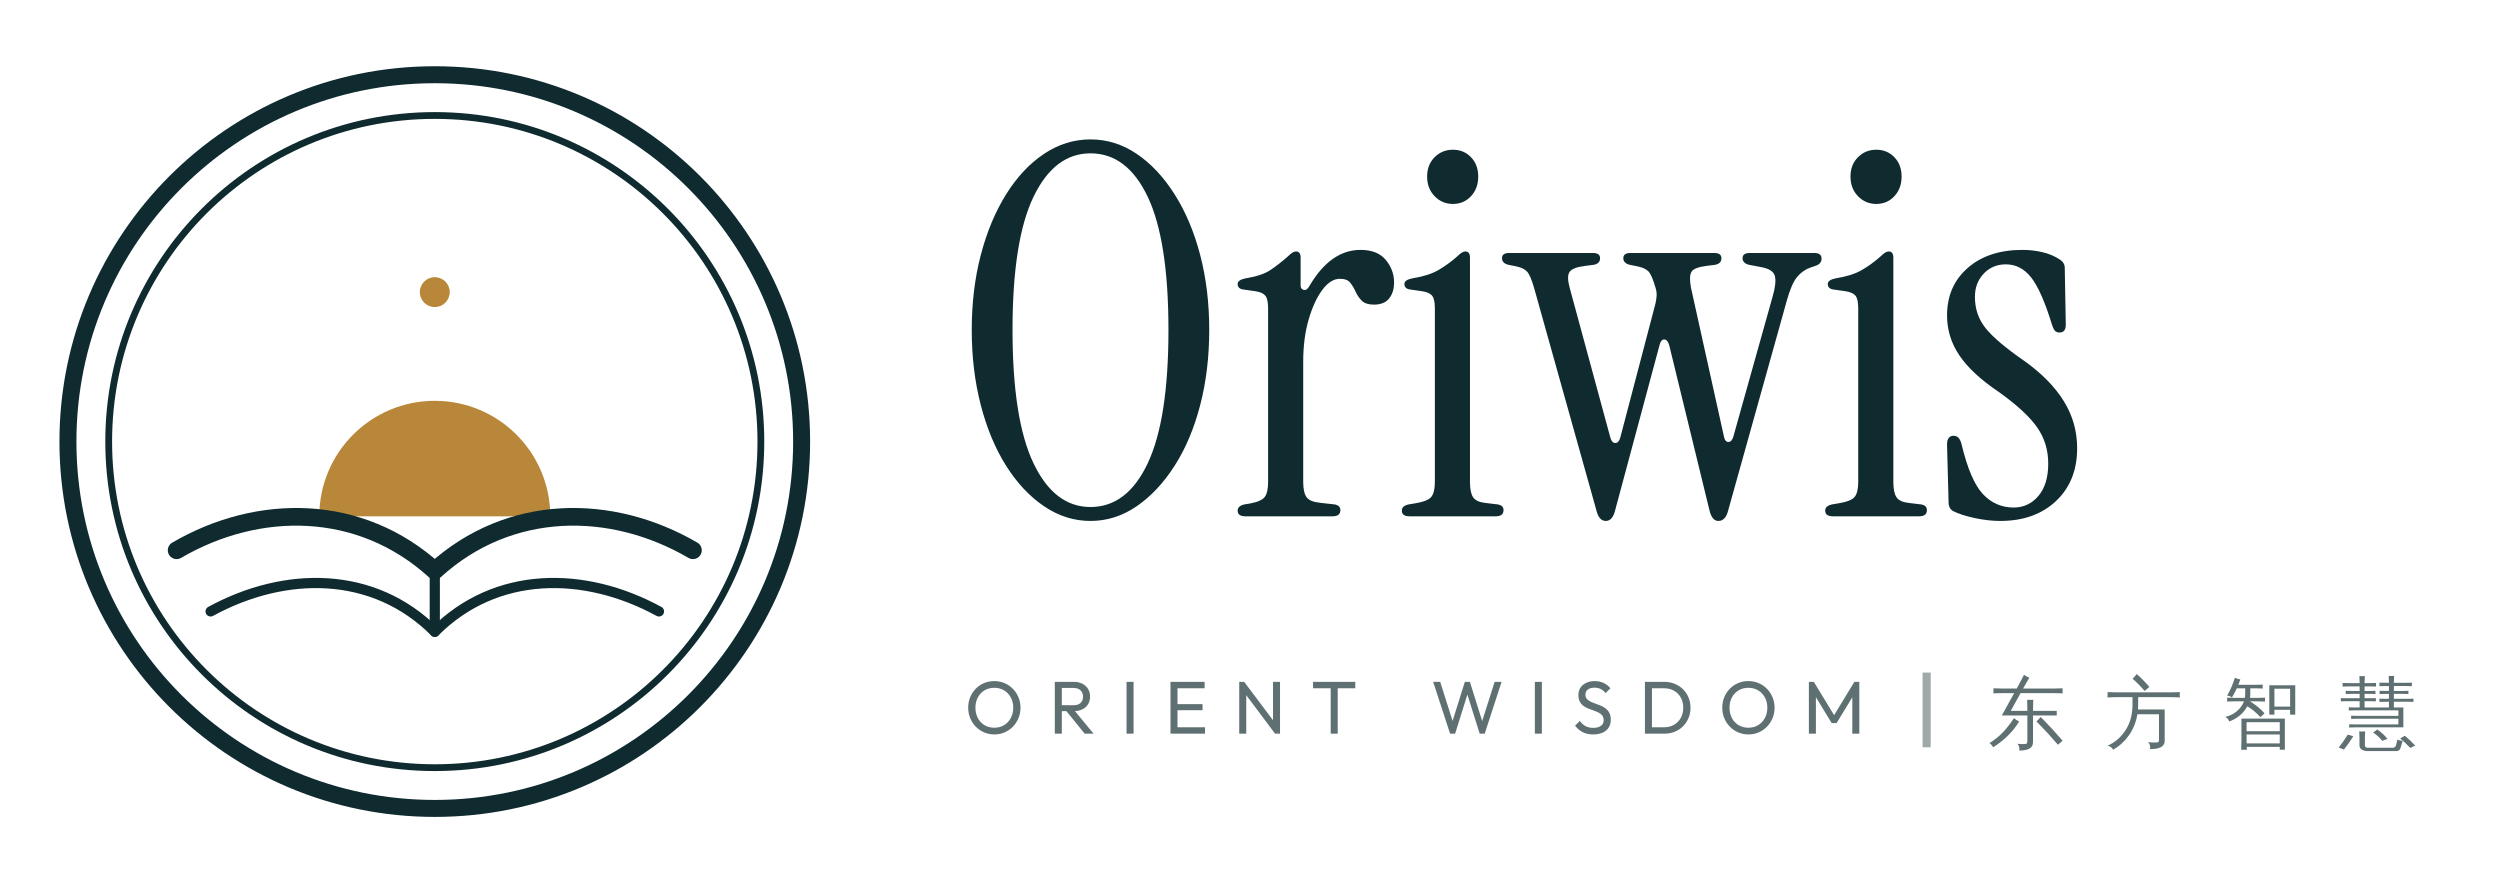
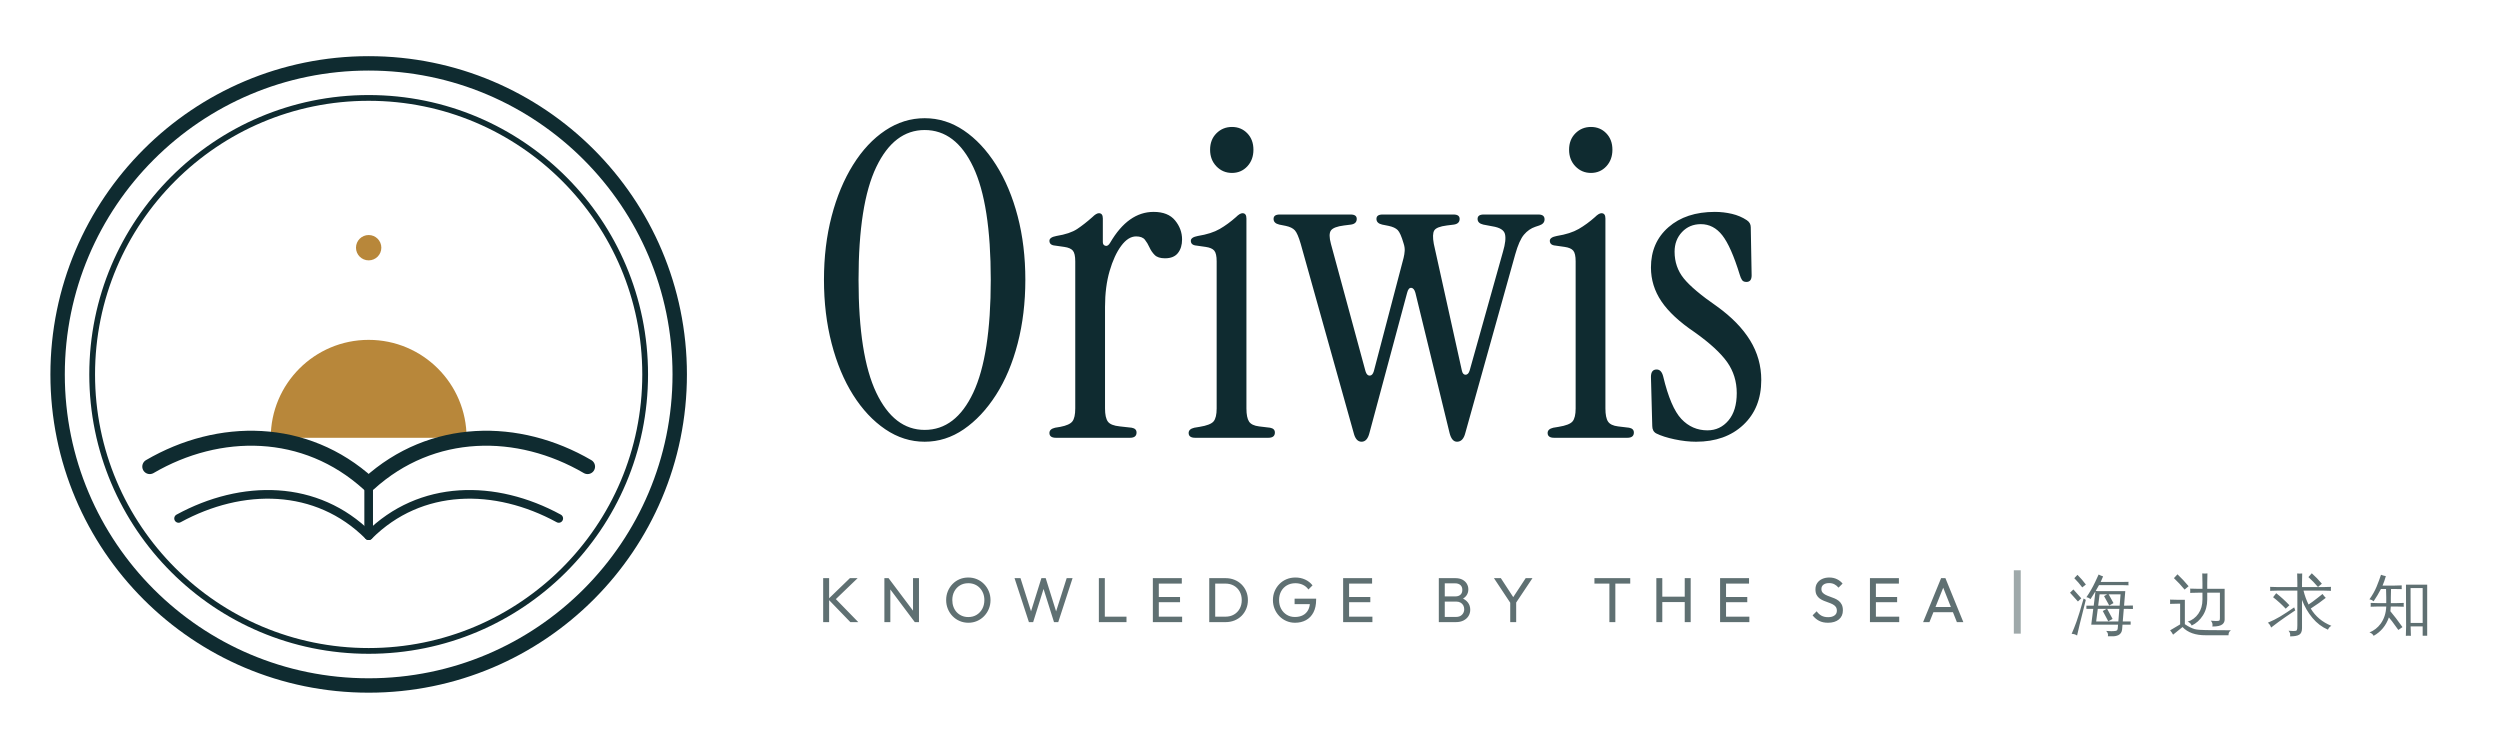
- <svg xmlns="http://www.w3.org/2000/svg" viewBox="0 0 368 130" role="img" aria-label="Oriwis, Orient Wisdom, 东方智慧">
+ <svg xmlns="http://www.w3.org/2000/svg" viewBox="0 0 434 130" role="img" aria-label="Oriwis, Knowledge by the sea, 海边求知">
  <g transform="translate(4 5)">
    <circle cx="60" cy="60" r="54" fill="none" stroke="#0f2b30" stroke-width="2.5" />
    <circle cx="60" cy="60" r="48" fill="none" stroke="#0f2b30" stroke-width="1" />
    <path d="M43 71 A17 17 0 0 1 77 71 Z" fill="#b8873a" />
    <path d="M22 76 C34 69 49 69 60 79 C71 69 86 69 98 76" fill="none" stroke="#0f2b30" stroke-width="2.6" stroke-linecap="round" stroke-linejoin="round" />
    <path d="M27 85 C38 79 51 79 60 88 C69 79 82 79 93 85" fill="none" stroke="#0f2b30" stroke-width="1.5" stroke-linecap="round" stroke-linejoin="round" />
    <path d="M60 79 V88" stroke="#0f2b30" stroke-width="1.5" stroke-linecap="round" />
    <circle cx="60" cy="38" r="2.2" fill="#b8873a" />
  </g>
  <path transform="translate(140 76)" d="M20.52 0.684Q16.872 0.684 13.68 -1.482Q10.488 -3.648 8.094 -7.448Q5.7 -11.248 4.37 -16.378Q3.04 -21.508 3.04 -27.436Q3.04 -33.364 4.37 -38.456Q5.7 -43.548 8.094 -47.386Q10.488 -51.224 13.68 -53.352Q16.872 -55.48 20.52 -55.48Q24.168 -55.48 27.322 -53.352Q30.476 -51.224 32.908 -47.386Q35.34 -43.548 36.67 -38.456Q38.0 -33.364 38.0 -27.436Q38.0 -21.508 36.67 -16.378Q35.34 -11.248 32.908 -7.448Q30.476 -3.648 27.322 -1.482Q24.168 0.684 20.52 0.684ZM20.52 -1.368Q25.916 -1.368 28.956 -7.828Q31.996 -14.288 31.996 -27.436Q31.996 -40.584 28.956 -47.006Q25.916 -53.428 20.52 -53.428Q15.2 -53.428 12.122 -47.006Q9.044 -40.584 9.044 -27.436Q9.044 -14.288 12.122 -7.828Q15.2 -1.368 20.52 -1.368ZM52.744 -33.896Q55.86 -39.216 60.268 -39.216Q62.776 -39.216 63.992 -37.734Q65.208 -36.252 65.208 -34.428Q65.208 -32.984 64.486 -32.072Q63.764 -31.16 62.244 -31.16Q61.028 -31.16 60.458 -31.73Q59.888 -32.3 59.546 -33.06Q59.204 -33.82 58.748 -34.39Q58.292 -34.96 57.228 -34.96Q55.86 -34.96 54.644 -33.326Q53.428 -31.692 52.63 -28.956Q51.832 -26.22 51.832 -22.724V-5.092Q51.832 -3.496 52.326 -2.812Q52.82 -2.128 54.416 -1.976L56.468 -1.748Q57.304 -1.596 57.304 -0.912Q57.304 0.0 56.164 0.0H43.32Q42.18 0.0 42.18 -0.836Q42.18 -1.52 43.168 -1.748L44.08 -1.9Q45.676 -2.204 46.17 -2.85Q46.664 -3.496 46.664 -5.092V-30.628Q46.664 -31.996 46.246 -32.49Q45.828 -32.984 44.764 -33.136L43.168 -33.364Q42.18 -33.44 42.18 -34.2Q42.18 -34.808 43.396 -35.036Q45.752 -35.416 47.006 -36.252Q48.26 -37.088 49.628 -38.304Q50.312 -38.988 50.768 -38.988Q51.452 -38.988 51.452 -38.076V-33.972Q51.452 -33.44 51.908 -33.326Q52.364 -33.212 52.744 -33.896ZM73.872 -45.98Q72.276 -45.98 71.174 -47.12Q70.072 -48.26 70.072 -50.008Q70.072 -51.756 71.174 -52.858Q72.276 -53.96 73.872 -53.96Q75.468 -53.96 76.532 -52.858Q77.596 -51.756 77.596 -50.008Q77.596 -48.26 76.532 -47.12Q75.468 -45.98 73.872 -45.98ZM67.488 0.0Q66.348 0.0 66.348 -0.836Q66.348 -1.52 67.336 -1.748L68.248 -1.9Q70.148 -2.204 70.68 -2.85Q71.212 -3.496 71.212 -5.092V-30.628Q71.212 -31.996 70.794 -32.49Q70.376 -32.984 69.312 -33.136L67.716 -33.364Q66.728 -33.44 66.728 -34.2Q66.728 -34.808 67.944 -35.036Q70.3 -35.416 71.744 -36.252Q73.188 -37.088 74.556 -38.304Q75.24 -38.988 75.696 -38.988Q76.38 -38.988 76.38 -38.076V-5.092Q76.38 -3.496 76.836 -2.812Q77.292 -2.128 78.584 -1.976L80.484 -1.748Q81.32 -1.596 81.32 -0.912Q81.32 0.0 80.18 0.0ZM96.368 0.684Q95.38 0.684 95.0 -0.836L85.804 -33.668Q85.272 -35.492 84.778 -36.024Q84.284 -36.556 83.22 -36.784L82.08 -37.012Q81.092 -37.24 81.092 -38.0Q81.092 -38.76 82.156 -38.76H94.468Q95.532 -38.76 95.532 -38.0Q95.532 -37.164 94.544 -37.012L93.328 -36.86Q91.504 -36.632 91.048 -35.986Q90.592 -35.34 91.048 -33.668L97.052 -11.552Q97.28 -10.792 97.774 -10.792Q98.268 -10.792 98.496 -11.552L103.664 -31.236Q103.816 -31.844 103.854 -32.452Q103.892 -33.06 103.664 -33.744Q103.132 -35.568 102.638 -36.062Q102.144 -36.556 101.08 -36.784L99.94 -37.012Q98.952 -37.24 98.952 -38.0Q98.952 -38.76 100.016 -38.76H112.328Q113.392 -38.76 113.392 -38.0Q113.392 -37.164 112.404 -37.012L111.188 -36.86Q109.364 -36.632 108.984 -35.986Q108.604 -35.34 108.908 -33.668L113.772 -11.704Q113.924 -10.944 114.418 -10.944Q114.912 -10.944 115.14 -11.704L120.916 -32.3Q121.524 -34.352 121.258 -35.378Q120.992 -36.404 119.092 -36.708L117.496 -37.012Q116.508 -37.24 116.508 -38.0Q116.508 -38.76 117.572 -38.76H127.072Q128.136 -38.76 128.136 -37.924Q128.136 -37.164 127.224 -36.86L126.54 -36.632Q125.4 -36.252 124.564 -35.264Q123.728 -34.276 123.044 -31.844L114.38 -0.836Q114.0 0.684 112.936 0.684Q112.024 0.684 111.644 -0.836L105.716 -25.156Q105.488 -25.992 104.994 -26.03Q104.5 -26.068 104.272 -25.156L97.736 -0.836Q97.356 0.684 96.368 0.684ZM136.192 -45.98Q134.596 -45.98 133.494 -47.12Q132.392 -48.26 132.392 -50.008Q132.392 -51.756 133.494 -52.858Q134.596 -53.96 136.192 -53.96Q137.788 -53.96 138.852 -52.858Q139.916 -51.756 139.916 -50.008Q139.916 -48.26 138.852 -47.12Q137.788 -45.98 136.192 -45.98ZM129.808 0.0Q128.668 0.0 128.668 -0.836Q128.668 -1.52 129.656 -1.748L130.568 -1.9Q132.468 -2.204 133.0 -2.85Q133.532 -3.496 133.532 -5.092V-30.628Q133.532 -31.996 133.114 -32.49Q132.696 -32.984 131.632 -33.136L130.036 -33.364Q129.048 -33.44 129.048 -34.2Q129.048 -34.808 130.264 -35.036Q132.62 -35.416 134.064 -36.252Q135.508 -37.088 136.876 -38.304Q137.56 -38.988 138.016 -38.988Q138.7 -38.988 138.7 -38.076V-5.092Q138.7 -3.496 139.156 -2.812Q139.612 -2.128 140.904 -1.976L142.804 -1.748Q143.64 -1.596 143.64 -0.912Q143.64 0.0 142.5 0.0ZM154.432 0.684Q152.684 0.684 150.708 0.266Q148.732 -0.152 147.516 -0.76Q146.832 -1.14 146.832 -2.052L146.604 -10.564Q146.604 -11.856 147.592 -11.856Q148.428 -11.856 148.732 -10.64Q150.024 -5.244 151.886 -3.268Q153.748 -1.292 156.408 -1.292Q158.612 -1.292 160.056 -3.002Q161.5 -4.712 161.5 -7.752Q161.5 -10.792 159.828 -13.148Q158.156 -15.504 154.204 -18.316Q150.252 -20.976 148.428 -23.674Q146.604 -26.372 146.604 -29.564Q146.604 -33.896 149.644 -36.556Q152.684 -39.216 157.7 -39.216Q159.22 -39.216 160.664 -38.874Q162.108 -38.532 163.248 -37.772Q163.932 -37.316 163.932 -36.556L164.084 -28.196Q164.084 -27.056 163.172 -27.056Q162.64 -27.056 162.412 -27.398Q162.184 -27.74 162.032 -28.272Q160.512 -33.212 158.992 -35.15Q157.472 -37.088 155.268 -37.088Q153.292 -37.088 152.0 -35.72Q150.708 -34.352 150.708 -32.3Q150.708 -29.64 152.304 -27.664Q153.9 -25.688 158.08 -22.8Q161.88 -20.064 163.818 -16.91Q165.756 -13.756 165.756 -10.032Q165.756 -5.168 162.64 -2.242Q159.524 0.684 154.432 0.684Z" fill="#0f2b30" />
-   <path transform="translate(142 108)" d="M4.378 0.11Q3.564 0.11 2.86 -0.193Q2.156 -0.495 1.628 -1.039Q1.1 -1.584 0.808 -2.299Q0.517 -3.014 0.517 -3.828Q0.517 -4.653 0.808 -5.362Q1.1 -6.072 1.623 -6.611Q2.145 -7.15 2.843 -7.447Q3.542 -7.744 4.356 -7.744Q5.17 -7.744 5.868 -7.447Q6.567 -7.15 7.095 -6.611Q7.623 -6.072 7.92 -5.357Q8.217 -4.642 8.217 -3.817Q8.217 -3.003 7.92 -2.288Q7.623 -1.573 7.1 -1.034Q6.578 -0.495 5.88 -0.193Q5.181 0.11 4.378 0.11ZM4.356 -0.88Q5.181 -0.88 5.803 -1.26Q6.424 -1.639 6.787 -2.304Q7.15 -2.97 7.15 -3.828Q7.15 -4.466 6.941 -4.999Q6.732 -5.533 6.358 -5.929Q5.984 -6.325 5.478 -6.539Q4.972 -6.754 4.356 -6.754Q3.542 -6.754 2.92 -6.38Q2.299 -6.006 1.942 -5.346Q1.584 -4.686 1.584 -3.828Q1.584 -3.19 1.787 -2.646Q1.991 -2.101 2.359 -1.71Q2.728 -1.32 3.239 -1.1Q3.751 -0.88 4.356 -0.88ZM13.959 -3.322V-4.191H16.027Q16.698 -4.191 17.061 -4.532Q17.424 -4.873 17.424 -5.456Q17.424 -6.006 17.066 -6.369Q16.709 -6.732 16.038 -6.732H13.959V-7.634H16.071Q16.797 -7.634 17.336 -7.353Q17.875 -7.073 18.166 -6.589Q18.458 -6.105 18.458 -5.478Q18.458 -4.829 18.166 -4.345Q17.875 -3.861 17.336 -3.591Q16.797 -3.322 16.071 -3.322ZM13.266 0.0V-7.634H14.3V0.0ZM17.666 0.0 14.894 -3.421 15.873 -3.762 18.975 0.0ZM23.826 0.0V-7.634H24.86V0.0ZM30.294 0.0V-7.634H31.328V0.0ZM30.998 0.0V-0.946H35.376V0.0ZM30.998 -3.454V-4.356H35.013V-3.454ZM30.998 -6.688V-7.634H35.321V-6.688ZM40.414 0.0V-7.634H41.14L41.448 -6.435V0.0ZM45.694 0.0 41.008 -6.259 41.14 -7.634 45.837 -1.386ZM45.694 0.0 45.386 -1.133V-7.634H46.42V0.0ZM53.878 0.0V-7.414H54.912V0.0ZM51.282 -6.688V-7.634H57.497V-6.688ZM71.456 0.0 68.959 -7.634H69.993L71.973 -1.408H71.676L73.623 -7.634H74.371L76.318 -1.408H76.032L78.012 -7.634H79.035L76.549 0.0H75.812L73.854 -6.215H74.14L72.193 0.0ZM83.93 0.0V-7.634H84.964V0.0ZM92.521 0.11Q91.619 0.11 90.981 -0.22Q90.343 -0.55 89.848 -1.177L90.552 -1.881Q90.915 -1.375 91.388 -1.117Q91.861 -0.858 92.554 -0.858Q93.236 -0.858 93.648 -1.155Q94.061 -1.452 94.061 -1.969Q94.061 -2.398 93.863 -2.662Q93.665 -2.926 93.329 -3.096Q92.994 -3.267 92.598 -3.404Q92.202 -3.542 91.806 -3.701Q91.41 -3.861 91.08 -4.098Q90.75 -4.334 90.546 -4.719Q90.343 -5.104 90.343 -5.687Q90.343 -6.336 90.656 -6.792Q90.97 -7.249 91.514 -7.496Q92.059 -7.744 92.741 -7.744Q93.489 -7.744 94.083 -7.452Q94.677 -7.161 95.051 -6.688L94.347 -5.984Q94.006 -6.38 93.615 -6.578Q93.225 -6.776 92.719 -6.776Q92.103 -6.776 91.74 -6.506Q91.377 -6.237 91.377 -5.753Q91.377 -5.368 91.581 -5.131Q91.784 -4.895 92.114 -4.73Q92.444 -4.565 92.845 -4.428Q93.247 -4.29 93.643 -4.125Q94.039 -3.96 94.369 -3.707Q94.699 -3.454 94.903 -3.052Q95.106 -2.651 95.106 -2.046Q95.106 -1.034 94.407 -0.462Q93.709 0.11 92.521 0.11ZM100.815 0.0V-0.946H102.938Q103.785 -0.946 104.423 -1.314Q105.061 -1.683 105.418 -2.332Q105.776 -2.981 105.776 -3.828Q105.776 -4.664 105.413 -5.313Q105.05 -5.962 104.412 -6.325Q103.774 -6.688 102.938 -6.688H100.826V-7.634H102.96Q103.796 -7.634 104.505 -7.348Q105.215 -7.062 105.737 -6.545Q106.26 -6.028 106.551 -5.335Q106.843 -4.642 106.843 -3.817Q106.843 -3.003 106.551 -2.304Q106.26 -1.606 105.743 -1.089Q105.226 -0.572 104.516 -0.286Q103.807 0.0 102.982 0.0ZM100.133 0.0V-7.634H101.167V0.0ZM115.379 0.11Q114.565 0.11 113.861 -0.193Q113.157 -0.495 112.629 -1.039Q112.101 -1.584 111.809 -2.299Q111.518 -3.014 111.518 -3.828Q111.518 -4.653 111.809 -5.362Q112.101 -6.072 112.623 -6.611Q113.146 -7.15 113.844 -7.447Q114.543 -7.744 115.357 -7.744Q116.171 -7.744 116.869 -7.447Q117.568 -7.15 118.096 -6.611Q118.624 -6.072 118.921 -5.357Q119.218 -4.642 119.218 -3.817Q119.218 -3.003 118.921 -2.288Q118.624 -1.573 118.101 -1.034Q117.579 -0.495 116.88 -0.193Q116.182 0.11 115.379 0.11ZM115.357 -0.88Q116.182 -0.88 116.803 -1.26Q117.425 -1.639 117.788 -2.304Q118.151 -2.97 118.151 -3.828Q118.151 -4.466 117.942 -4.999Q117.733 -5.533 117.359 -5.929Q116.985 -6.325 116.479 -6.539Q115.973 -6.754 115.357 -6.754Q114.543 -6.754 113.921 -6.38Q113.3 -6.006 112.942 -5.346Q112.585 -4.686 112.585 -3.828Q112.585 -3.19 112.788 -2.646Q112.992 -2.101 113.36 -1.71Q113.729 -1.32 114.24 -1.1Q114.752 -0.88 115.357 -0.88ZM124.267 0.0V-7.634H124.993L128.227 -2.321H127.732L130.966 -7.634H131.692V0.0H130.658V-5.819L130.9 -5.753L128.348 -1.562H127.622L125.07 -5.753L125.301 -5.819V0.0Z" fill="#5f7072" />
-   <rect x="283.0" y="99" width="1.2" height="11" fill="#5f7072" opacity=".6" />
-   <path transform="translate(292.6 109)" d="M11.017 0.034 10.332 0.629 8.782 -1.123 7.165 -2.808 7.805 -3.448 9.445 -1.741ZM3.852 -3.279Q4.211 -2.999 4.616 -2.796Q3.324 -0.629 0.786 1.011Q0.606 0.606 0.236 0.393Q1.325 -0.281 2.145 -1.117Q2.965 -1.954 3.852 -3.279ZM5.829 -3.684H2.066L3.886 -6.974H2.19Q1.505 -6.974 0.82 -6.94Q0.865 -7.311 0.82 -7.682Q1.505 -7.648 2.19 -7.648H4.256L4.56 -8.187Q4.964 -8.917 5.334 -9.669Q5.705 -9.411 6.121 -9.231Q5.683 -8.524 5.278 -7.783L5.2 -7.648H9.658Q10.343 -7.648 11.028 -7.682Q10.983 -7.311 11.028 -6.94Q10.343 -6.974 9.658 -6.974H4.829L3.38 -4.357H5.829Q5.829 -5.177 5.795 -5.997Q6.244 -5.952 6.693 -5.997Q6.66 -5.177 6.66 -4.357H10.152V-3.684H6.66V0.213Q6.66 0.91 6.143 1.19Q5.593 1.494 4.627 1.482Q4.75 0.921 4.369 0.483Q4.706 0.528 5.166 0.533Q5.626 0.539 5.728 0.449Q5.829 0.348 5.829 -0.112ZM25.201 -0.146V-3.863H22.023Q21.731 -2.1 20.771 -0.752Q19.811 0.595 18.452 1.359Q18.182 0.865 17.632 0.764Q19.271 0.056 20.288 -1.527Q21.304 -3.111 21.304 -5.278V-6.379H19.058Q18.339 -6.379 17.621 -6.334Q17.666 -6.727 17.621 -7.12Q18.339 -7.086 19.058 -7.086H26.841Q27.56 -7.086 28.278 -7.12Q28.233 -6.727 28.278 -6.334Q27.56 -6.379 26.841 -6.379H22.135V-5.278Q22.135 -4.919 22.113 -4.571H26.043V0.079Q26.043 0.528 25.684 0.842Q25.19 1.28 23.876 1.269Q24.011 0.685 23.595 0.247Q23.977 0.292 24.499 0.298Q25.021 0.303 25.111 0.23Q25.201 0.157 25.201 -0.146ZM23.09 -7.289Q22.27 -8.254 21.327 -9.085L21.933 -9.782Q22.933 -8.895 23.786 -7.884ZM38.139 1.381Q37.723 1.336 37.308 1.381Q37.341 0.618 37.341 -0.146V-3.223H43.731V1.359H42.979V0.943H38.116Q38.127 1.157 38.139 1.381ZM42.193 -3.796H41.44V-8.131H45.259V-3.796H44.506V-4.515H42.193ZM36.274 -5.761Q35.747 -5.761 35.219 -5.728Q35.252 -6.02 35.219 -6.3Q35.747 -6.278 36.274 -6.278H37.858Q37.914 -6.94 37.892 -7.682H36.656Q36.51 -7.345 36.319 -6.997L35.938 -6.323Q35.634 -6.581 35.23 -6.604Q35.904 -7.738 36.375 -9.231Q36.757 -9.063 37.173 -8.984Q37.061 -8.614 36.892 -8.198H39.43Q39.947 -8.198 40.475 -8.221Q40.452 -7.94 40.475 -7.648Q39.947 -7.682 39.43 -7.682H38.644V-6.761Q38.644 -6.514 38.61 -6.278H39.767Q40.295 -6.278 40.823 -6.3Q40.789 -6.02 40.823 -5.728Q40.295 -5.761 39.767 -5.761H38.599Q39.801 -5.042 40.744 -3.998L40.126 -3.437Q39.284 -4.38 38.206 -5.031Q37.308 -3.437 35.533 -2.796Q35.398 -3.268 34.949 -3.47Q36.106 -3.717 36.937 -4.56Q37.476 -5.121 37.712 -5.761ZM42.979 -1.37V-2.695H38.094V-1.37ZM42.979 -0.887H38.094L38.105 0.427H42.979ZM44.506 -7.614H42.193V-4.986H44.506ZM53.131 -4.414Q53.154 -4.649 53.131 -4.885Q53.569 -4.863 54.007 -4.863H54.737V-5.784H52.851Q52.413 -5.784 51.975 -5.761Q51.997 -5.997 51.975 -6.233Q52.413 -6.222 52.851 -6.222H54.737V-6.862H53.558Q53.12 -6.862 52.682 -6.839Q52.705 -7.075 52.682 -7.311Q53.12 -7.289 53.558 -7.289H54.737V-7.962H53.199Q52.705 -7.962 52.222 -7.94Q52.255 -8.198 52.222 -8.468Q52.705 -8.445 53.199 -8.445H54.737Q54.726 -8.962 54.704 -9.49Q55.108 -9.445 55.501 -9.49Q55.479 -8.962 55.467 -8.445H56.197Q56.68 -8.445 57.163 -8.468Q57.129 -8.198 57.163 -7.94Q56.68 -7.962 56.197 -7.962H55.467V-7.289H56.197Q56.635 -7.289 57.073 -7.311Q57.051 -7.075 57.073 -6.839Q56.635 -6.862 56.197 -6.862H55.467V-6.222H56.253Q56.691 -6.222 57.129 -6.233Q57.107 -5.997 57.129 -5.761Q56.691 -5.784 56.253 -5.784H55.467V-4.863H59.05V-5.705L57.646 -5.683Q57.668 -5.918 57.646 -6.154L59.05 -6.132V-6.862L57.668 -6.839Q57.702 -7.075 57.668 -7.311L59.05 -7.289V-8.019L57.646 -7.996Q57.668 -8.254 57.646 -8.513L59.05 -8.49Q59.039 -9.007 59.016 -9.512Q59.42 -9.479 59.813 -9.512Q59.791 -9.007 59.78 -8.49H61.464Q61.958 -8.49 62.441 -8.513Q62.408 -8.254 62.441 -7.996Q61.958 -8.019 61.464 -8.019H59.78V-7.289H61.049Q61.487 -7.289 61.925 -7.311Q61.902 -7.075 61.925 -6.839Q61.487 -6.862 61.049 -6.862H59.78V-6.132H61.79Q62.228 -6.132 62.666 -6.154Q62.644 -5.918 62.666 -5.683Q62.228 -5.705 61.79 -5.705H59.78V-4.863H61.172V-1.932H54.063Q53.625 -1.932 53.188 -1.909Q53.221 -2.145 53.188 -2.381Q53.625 -2.37 54.063 -2.37H60.442V-3.201H54.355Q53.917 -3.201 53.479 -3.178Q53.502 -3.414 53.479 -3.65Q53.917 -3.627 54.355 -3.627H60.442V-4.436H54.007Q53.569 -4.436 53.131 -4.414ZM62.183 1.089Q61.509 0.359 60.712 -0.303L61.386 -0.696Q62.228 -0.011 62.924 0.764ZM58.062 0.056Q57.522 -0.64 56.725 -1.179L57.343 -1.617Q58.23 -1.011 58.836 -0.236ZM60.296 -0.124Q60.622 0.022 61.071 0.045L60.746 1.134Q60.701 1.314 60.543 1.438Q60.386 1.561 60.162 1.561H55.894Q55.389 1.561 55.052 1.342Q54.715 1.123 54.715 0.741V-0.202Q54.715 -0.775 54.67 -1.336Q55.108 -1.303 55.557 -1.336Q55.512 -0.775 55.512 -0.202V0.741Q55.512 0.876 55.625 0.971Q55.737 1.067 55.905 1.067H59.589Q59.78 1.067 59.915 0.966Q60.049 0.865 60.094 0.719ZM51.66 1.033Q52.39 0.124 52.997 -0.865L53.805 -0.629Q53.188 0.393 52.424 1.336Z" fill="#5f7072" />
+   <path transform="translate(142 108)" d="M5.621 0.0 1.771 -3.982 5.544 -7.634H6.886L2.816 -3.718V-4.29L6.996 0.0ZM0.902 0.0V-7.634H1.936V0.0ZM11.528 0.0V-7.634H12.254L12.562 -6.435V0.0ZM16.808 0.0 12.122 -6.259 12.254 -7.634 16.951 -1.386ZM16.808 0.0 16.5 -1.133V-7.634H17.534V0.0ZM26.114 0.11Q25.3 0.11 24.596 -0.193Q23.892 -0.495 23.364 -1.039Q22.836 -1.584 22.544 -2.299Q22.253 -3.014 22.253 -3.828Q22.253 -4.653 22.544 -5.362Q22.836 -6.072 23.358 -6.611Q23.881 -7.15 24.579 -7.447Q25.278 -7.744 26.092 -7.744Q26.906 -7.744 27.604 -7.447Q28.303 -7.15 28.831 -6.611Q29.359 -6.072 29.656 -5.357Q29.953 -4.642 29.953 -3.817Q29.953 -3.003 29.656 -2.288Q29.359 -1.573 28.836 -1.034Q28.314 -0.495 27.615 -0.193Q26.917 0.11 26.114 0.11ZM26.092 -0.88Q26.917 -0.88 27.538 -1.26Q28.16 -1.639 28.523 -2.304Q28.886 -2.97 28.886 -3.828Q28.886 -4.466 28.677 -4.999Q28.468 -5.533 28.094 -5.929Q27.72 -6.325 27.214 -6.539Q26.708 -6.754 26.092 -6.754Q25.278 -6.754 24.656 -6.38Q24.035 -6.006 23.677 -5.346Q23.32 -4.686 23.32 -3.828Q23.32 -3.19 23.523 -2.646Q23.727 -2.101 24.095 -1.71Q24.464 -1.32 24.975 -1.1Q25.487 -0.88 26.092 -0.88ZM36.619 0.0 34.122 -7.634H35.156L37.136 -1.408H36.839L38.786 -7.634H39.534L41.481 -1.408H41.195L43.175 -7.634H44.198L41.712 0.0H40.975L39.017 -6.215H39.303L37.356 0.0ZM48.763 0.0V-7.634H49.797V0.0ZM49.467 0.0V-0.946H53.559V0.0ZM58.135 0.0V-7.634H59.169V0.0ZM58.839 0.0V-0.946H63.217V0.0ZM58.839 -3.454V-4.356H62.854V-3.454ZM58.839 -6.688V-7.634H63.162V-6.688ZM68.607 0.0V-0.946H70.73Q71.577 -0.946 72.215 -1.314Q72.853 -1.683 73.21 -2.332Q73.568 -2.981 73.568 -3.828Q73.568 -4.664 73.205 -5.313Q72.842 -5.962 72.204 -6.325Q71.566 -6.688 70.73 -6.688H68.618V-7.634H70.752Q71.588 -7.634 72.297 -7.348Q73.007 -7.062 73.529 -6.545Q74.052 -6.028 74.343 -5.335Q74.635 -4.642 74.635 -3.817Q74.635 -3.003 74.343 -2.304Q74.052 -1.606 73.535 -1.089Q73.018 -0.572 72.308 -0.286Q71.599 0.0 70.774 0.0ZM67.925 0.0V-7.634H68.959V0.0ZM82.819 0.11Q82.016 0.11 81.317 -0.193Q80.619 -0.495 80.096 -1.034Q79.574 -1.573 79.277 -2.288Q78.98 -3.003 78.98 -3.828Q78.98 -4.653 79.277 -5.362Q79.574 -6.072 80.102 -6.611Q80.63 -7.15 81.339 -7.447Q82.049 -7.744 82.885 -7.744Q83.798 -7.744 84.568 -7.392Q85.338 -7.04 85.855 -6.38L85.14 -5.665Q84.777 -6.193 84.183 -6.473Q83.589 -6.754 82.885 -6.754Q82.049 -6.754 81.405 -6.38Q80.762 -6.006 80.404 -5.346Q80.047 -4.686 80.047 -3.828Q80.047 -2.959 80.41 -2.299Q80.773 -1.639 81.389 -1.265Q82.005 -0.891 82.797 -0.891Q83.6 -0.891 84.188 -1.199Q84.777 -1.507 85.096 -2.107Q85.415 -2.706 85.415 -3.575L86.042 -3.124H82.742V-4.07H86.482V-3.916Q86.482 -2.585 86.014 -1.688Q85.547 -0.792 84.716 -0.341Q83.886 0.11 82.819 0.11ZM91.168 0.0V-7.634H92.202V0.0ZM91.872 0.0V-0.946H96.25V0.0ZM91.872 -3.454V-4.356H95.887V-3.454ZM91.872 -6.688V-7.634H96.195V-6.688ZM108.471 0.0V-0.902H110.781Q111.441 -0.902 111.815 -1.292Q112.189 -1.683 112.189 -2.233Q112.189 -2.607 112.024 -2.909Q111.859 -3.212 111.545 -3.388Q111.232 -3.564 110.814 -3.564H108.471V-4.466H110.66Q111.21 -4.466 111.534 -4.757Q111.859 -5.049 111.859 -5.599Q111.859 -6.149 111.518 -6.441Q111.177 -6.732 110.616 -6.732H108.471V-7.634H110.638Q111.386 -7.634 111.886 -7.364Q112.387 -7.095 112.645 -6.655Q112.904 -6.215 112.904 -5.687Q112.904 -5.071 112.568 -4.609Q112.233 -4.147 111.584 -3.883L111.672 -4.213Q112.409 -3.949 112.821 -3.415Q113.234 -2.882 113.234 -2.156Q113.234 -1.551 112.937 -1.067Q112.64 -0.583 112.084 -0.291Q111.529 0.0 110.726 0.0ZM107.778 0.0V-7.634H108.812V0.0ZM120.351 -3.102 117.348 -7.634H118.547L120.967 -3.927H120.428L122.859 -7.634H124.036L121.011 -3.102ZM120.175 0.0V-3.784H121.209V0.0ZM137.39 0.0V-7.414H138.424V0.0ZM134.794 -6.688V-7.634H141.009V-6.688ZM145.541 0.0V-7.634H146.575V0.0ZM150.469 0.0V-7.634H151.503V0.0ZM146.245 -3.476V-4.422H150.722V-3.476ZM156.607 0.0V-7.634H157.641V0.0ZM157.311 0.0V-0.946H161.689V0.0ZM157.311 -3.454V-4.356H161.326V-3.454ZM157.311 -6.688V-7.634H161.634V-6.688ZM175.34 0.11Q174.438 0.11 173.8 -0.22Q173.162 -0.55 172.667 -1.177L173.371 -1.881Q173.734 -1.375 174.207 -1.117Q174.68 -0.858 175.373 -0.858Q176.055 -0.858 176.467 -1.155Q176.88 -1.452 176.88 -1.969Q176.88 -2.398 176.682 -2.662Q176.484 -2.926 176.148 -3.096Q175.813 -3.267 175.417 -3.404Q175.021 -3.542 174.625 -3.701Q174.229 -3.861 173.899 -4.098Q173.569 -4.334 173.365 -4.719Q173.162 -5.104 173.162 -5.687Q173.162 -6.336 173.475 -6.792Q173.789 -7.249 174.333 -7.496Q174.878 -7.744 175.56 -7.744Q176.308 -7.744 176.902 -7.452Q177.496 -7.161 177.87 -6.688L177.166 -5.984Q176.825 -6.38 176.434 -6.578Q176.044 -6.776 175.538 -6.776Q174.922 -6.776 174.559 -6.506Q174.196 -6.237 174.196 -5.753Q174.196 -5.368 174.399 -5.131Q174.603 -4.895 174.933 -4.73Q175.263 -4.565 175.664 -4.428Q176.066 -4.29 176.462 -4.125Q176.858 -3.96 177.188 -3.707Q177.518 -3.454 177.721 -3.052Q177.925 -2.651 177.925 -2.046Q177.925 -1.034 177.226 -0.462Q176.528 0.11 175.34 0.11ZM182.622 0.0V-7.634H183.656V0.0ZM183.326 0.0V-0.946H187.704V0.0ZM183.326 -3.454V-4.356H187.341V-3.454ZM183.326 -6.688V-7.634H187.649V-6.688ZM191.851 0.0 194.975 -7.634H195.723L198.836 0.0H197.714L195.151 -6.457H195.536L192.951 0.0ZM193.336 -1.727V-2.629H197.351V-1.727Z" fill="#5f7072" />
+   <rect x="349.6" y="99" width="1.2" height="11" fill="#5f7072" opacity=".6" />
+   <path transform="translate(359.2 109)" d="M7.547 -1.55 6.794 -1.146 5.84 -2.931 6.525 -3.302H4.975L4.694 -1.112H8.546L8.715 -3.302H6.604ZM6.615 -5.829H5.29L5.042 -3.852H8.771L8.928 -5.829H6.862L7.704 -4.301L6.963 -3.886L6.064 -5.514ZM11.073 -3.886Q11.051 -3.583 11.073 -3.279Q10.523 -3.302 9.961 -3.302H9.49L9.31 -1.112H10.68V-0.562H9.265L9.198 0.27Q9.13 0.955 8.558 1.258Q8.03 1.494 7.446 1.46H6.727Q6.794 1.179 6.705 0.932Q6.615 0.685 6.424 0.528Q7.401 0.629 8.108 0.517Q8.266 0.472 8.355 0.382Q8.457 0.168 8.457 -0.124L8.49 -0.562H3.841L4.189 -3.302H2.999V-3.852H4.268L4.548 -6.143V-6.312L3.706 -4.986Q3.403 -5.267 2.999 -5.323Q3.818 -6.48 4.526 -7.974L5.121 -9.265Q5.492 -9.063 5.896 -8.939Q5.694 -8.434 5.48 -7.974H9.187Q9.748 -7.974 10.31 -7.996Q10.276 -7.693 10.31 -7.39Q9.748 -7.423 9.187 -7.423H5.188Q4.953 -6.963 4.616 -6.424L4.941 -6.379H9.748L9.535 -3.852ZM1.381 1.325Q1 1.056 0.438 1.033Q0.842 0.124 1.269 -1.044Q1.696 -2.212 2.516 -5.099L2.897 -4.863L1.831 -0.606ZM2.111 -5.132 1.527 -4.582 0.157 -6.109 0.741 -6.671ZM2.28 -7.03Q1.64 -7.884 0.898 -8.625L1.449 -9.209Q2.235 -8.423 2.909 -7.524ZM23.741 1.28Q21.046 1.303 19.687 -0.146L18.047 1.179Q17.834 0.775 17.531 0.427L19.271 -0.606V-4.2H18.89Q18.205 -4.2 17.52 -4.167Q17.553 -4.537 17.52 -4.908Q18.205 -4.874 18.89 -4.874H20.091V-0.64Q20.99 -0.022 21.787 0.213Q22.405 0.371 23.741 0.382L28.087 0.416Q27.638 0.73 27.672 1.28ZM20.046 -6.648Q19.182 -7.704 18.193 -8.636L18.811 -9.299Q19.844 -8.322 20.743 -7.232ZM23.146 -4.919V-6.109H22.382Q21.697 -6.109 21.012 -6.076Q21.046 -6.446 21.012 -6.817Q21.697 -6.783 22.382 -6.783H23.146V-7.783Q23.146 -8.614 23.112 -9.456Q23.562 -9.4 24.011 -9.456Q23.977 -8.614 23.977 -7.783V-6.783H26.998V-1.449Q26.998 -0.977 26.65 -0.651Q26.178 -0.225 24.864 -0.236Q24.999 -0.809 24.595 -1.247Q24.965 -1.202 25.471 -1.196Q25.976 -1.19 26.077 -1.269Q26.178 -1.348 26.178 -1.707V-6.109H23.977V-4.919Q23.977 -3.347 23.219 -2.156Q22.461 -0.966 21.271 -0.404Q21.08 -0.887 20.585 -1.078Q21.731 -1.449 22.438 -2.465Q23.146 -3.481 23.146 -4.919ZM43.204 -7.098Q42.429 -8.019 41.542 -8.816L42.125 -9.479Q43.069 -8.636 43.877 -7.67ZM41.946 -3.358Q43.17 -1.303 45.528 -0.359Q45.113 -0.135 44.933 0.314Q43.395 -0.348 42.243 -1.724Q41.092 -3.1 40.43 -4.852V0.056Q40.43 0.876 39.958 1.179Q39.464 1.482 38.352 1.471Q38.476 0.921 38.094 0.494Q38.442 0.539 38.902 0.545Q39.363 0.55 39.486 0.449Q39.644 0.236 39.621 -0.449V-6.469H36.14Q35.511 -6.469 34.893 -6.435Q34.927 -6.783 34.893 -7.12Q35.511 -7.086 36.14 -7.086H39.621V-7.828Q39.621 -8.636 39.587 -9.445Q40.025 -9.4 40.463 -9.445Q40.43 -8.636 40.43 -7.828V-7.086H44.203Q44.832 -7.086 45.461 -7.12Q45.416 -6.783 45.461 -6.435Q44.832 -6.469 44.203 -6.469H40.688Q41.014 -5.166 41.564 -4.054Q42.159 -4.436 43.226 -5.278L43.99 -5.885Q44.237 -5.525 44.551 -5.211Q43.518 -4.369 41.946 -3.358ZM34.5 -0.898Q35.657 -1.381 36.611 -1.954Q37.566 -2.527 39.071 -3.56L39.25 -3.032Q37.296 -1.729 36.353 -1.033L35.062 -0.056Q34.904 -0.562 34.5 -0.898ZM37.6 -3.335Q36.578 -4.414 35.41 -5.323L35.949 -6.02Q37.173 -5.065 38.24 -3.931ZM58.477 -7.502H62.161V1.359H61.375V-0.258H59.286L59.331 1.381Q58.893 1.336 58.455 1.381Q58.5 0.584 58.5 -0.225ZM53.547 -3.706Q52.94 -3.706 52.345 -3.672Q52.379 -3.998 52.345 -4.335Q52.94 -4.301 53.547 -4.301H55.052V-5.278Q55.052 -6.02 55.018 -6.75H54.131Q53.558 -5.638 52.851 -4.604Q52.547 -4.896 52.132 -4.953Q52.929 -6.064 53.378 -7.159Q53.828 -8.254 54.142 -9.22Q54.546 -9.063 54.984 -8.984Q54.737 -8.097 54.412 -7.345H56.534Q57.141 -7.345 57.747 -7.378Q57.713 -7.053 57.747 -6.727Q57.141 -6.75 56.534 -6.75H55.883Q55.849 -6.02 55.849 -5.278V-4.301H56.894Q57.5 -4.301 58.095 -4.335Q58.062 -3.998 58.095 -3.672Q57.5 -3.706 56.894 -3.706H55.838Q55.827 -3.291 55.771 -2.886L56.759 -1.651Q57.332 -0.91 57.871 -0.135L57.152 0.359Q56.624 -0.393 56.074 -1.123L55.512 -1.819Q54.749 0.337 52.862 1.381Q52.626 0.921 52.132 0.797Q53.322 0.314 54.086 -0.73Q54.984 -1.977 55.052 -3.706ZM61.375 -0.854V-6.907H59.274L59.286 -0.854Z" fill="#5f7072" />
</svg>
